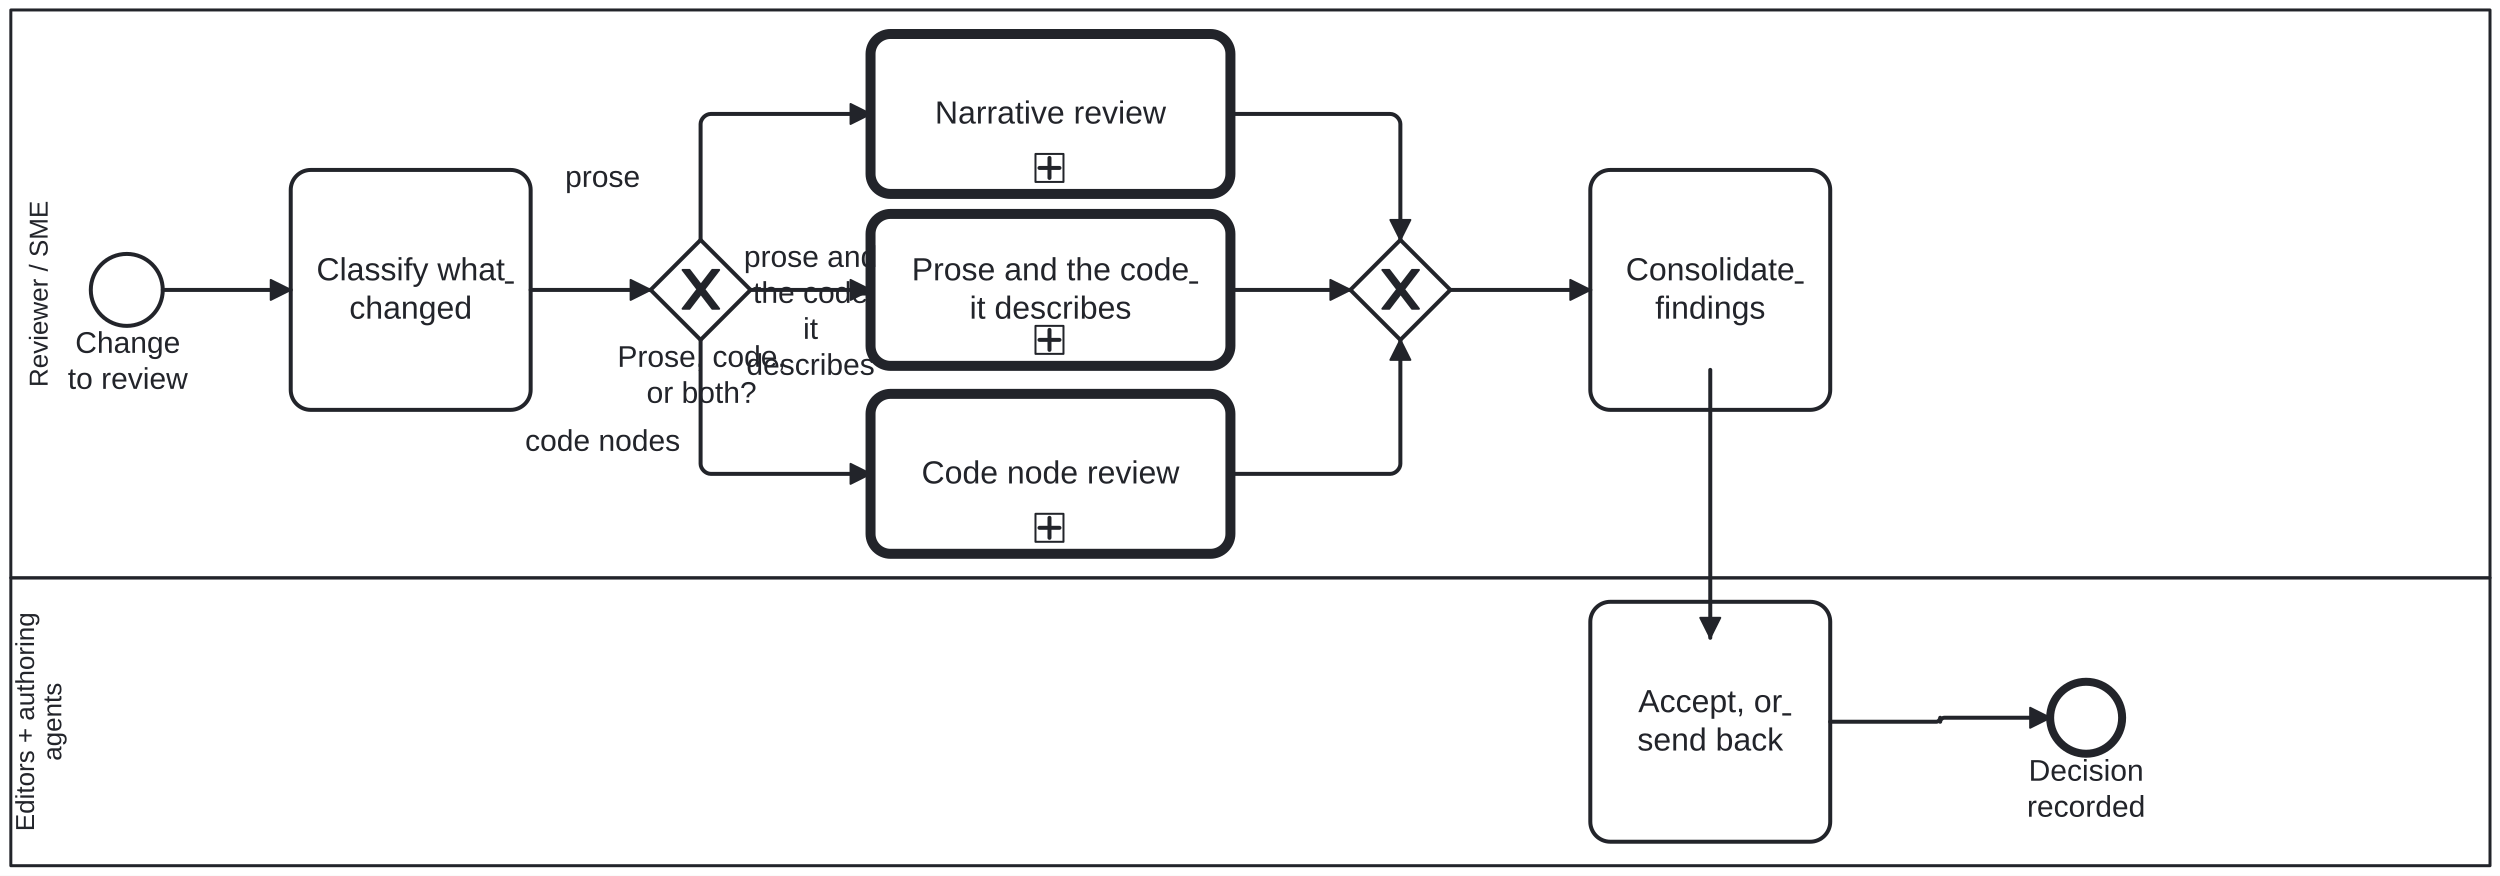
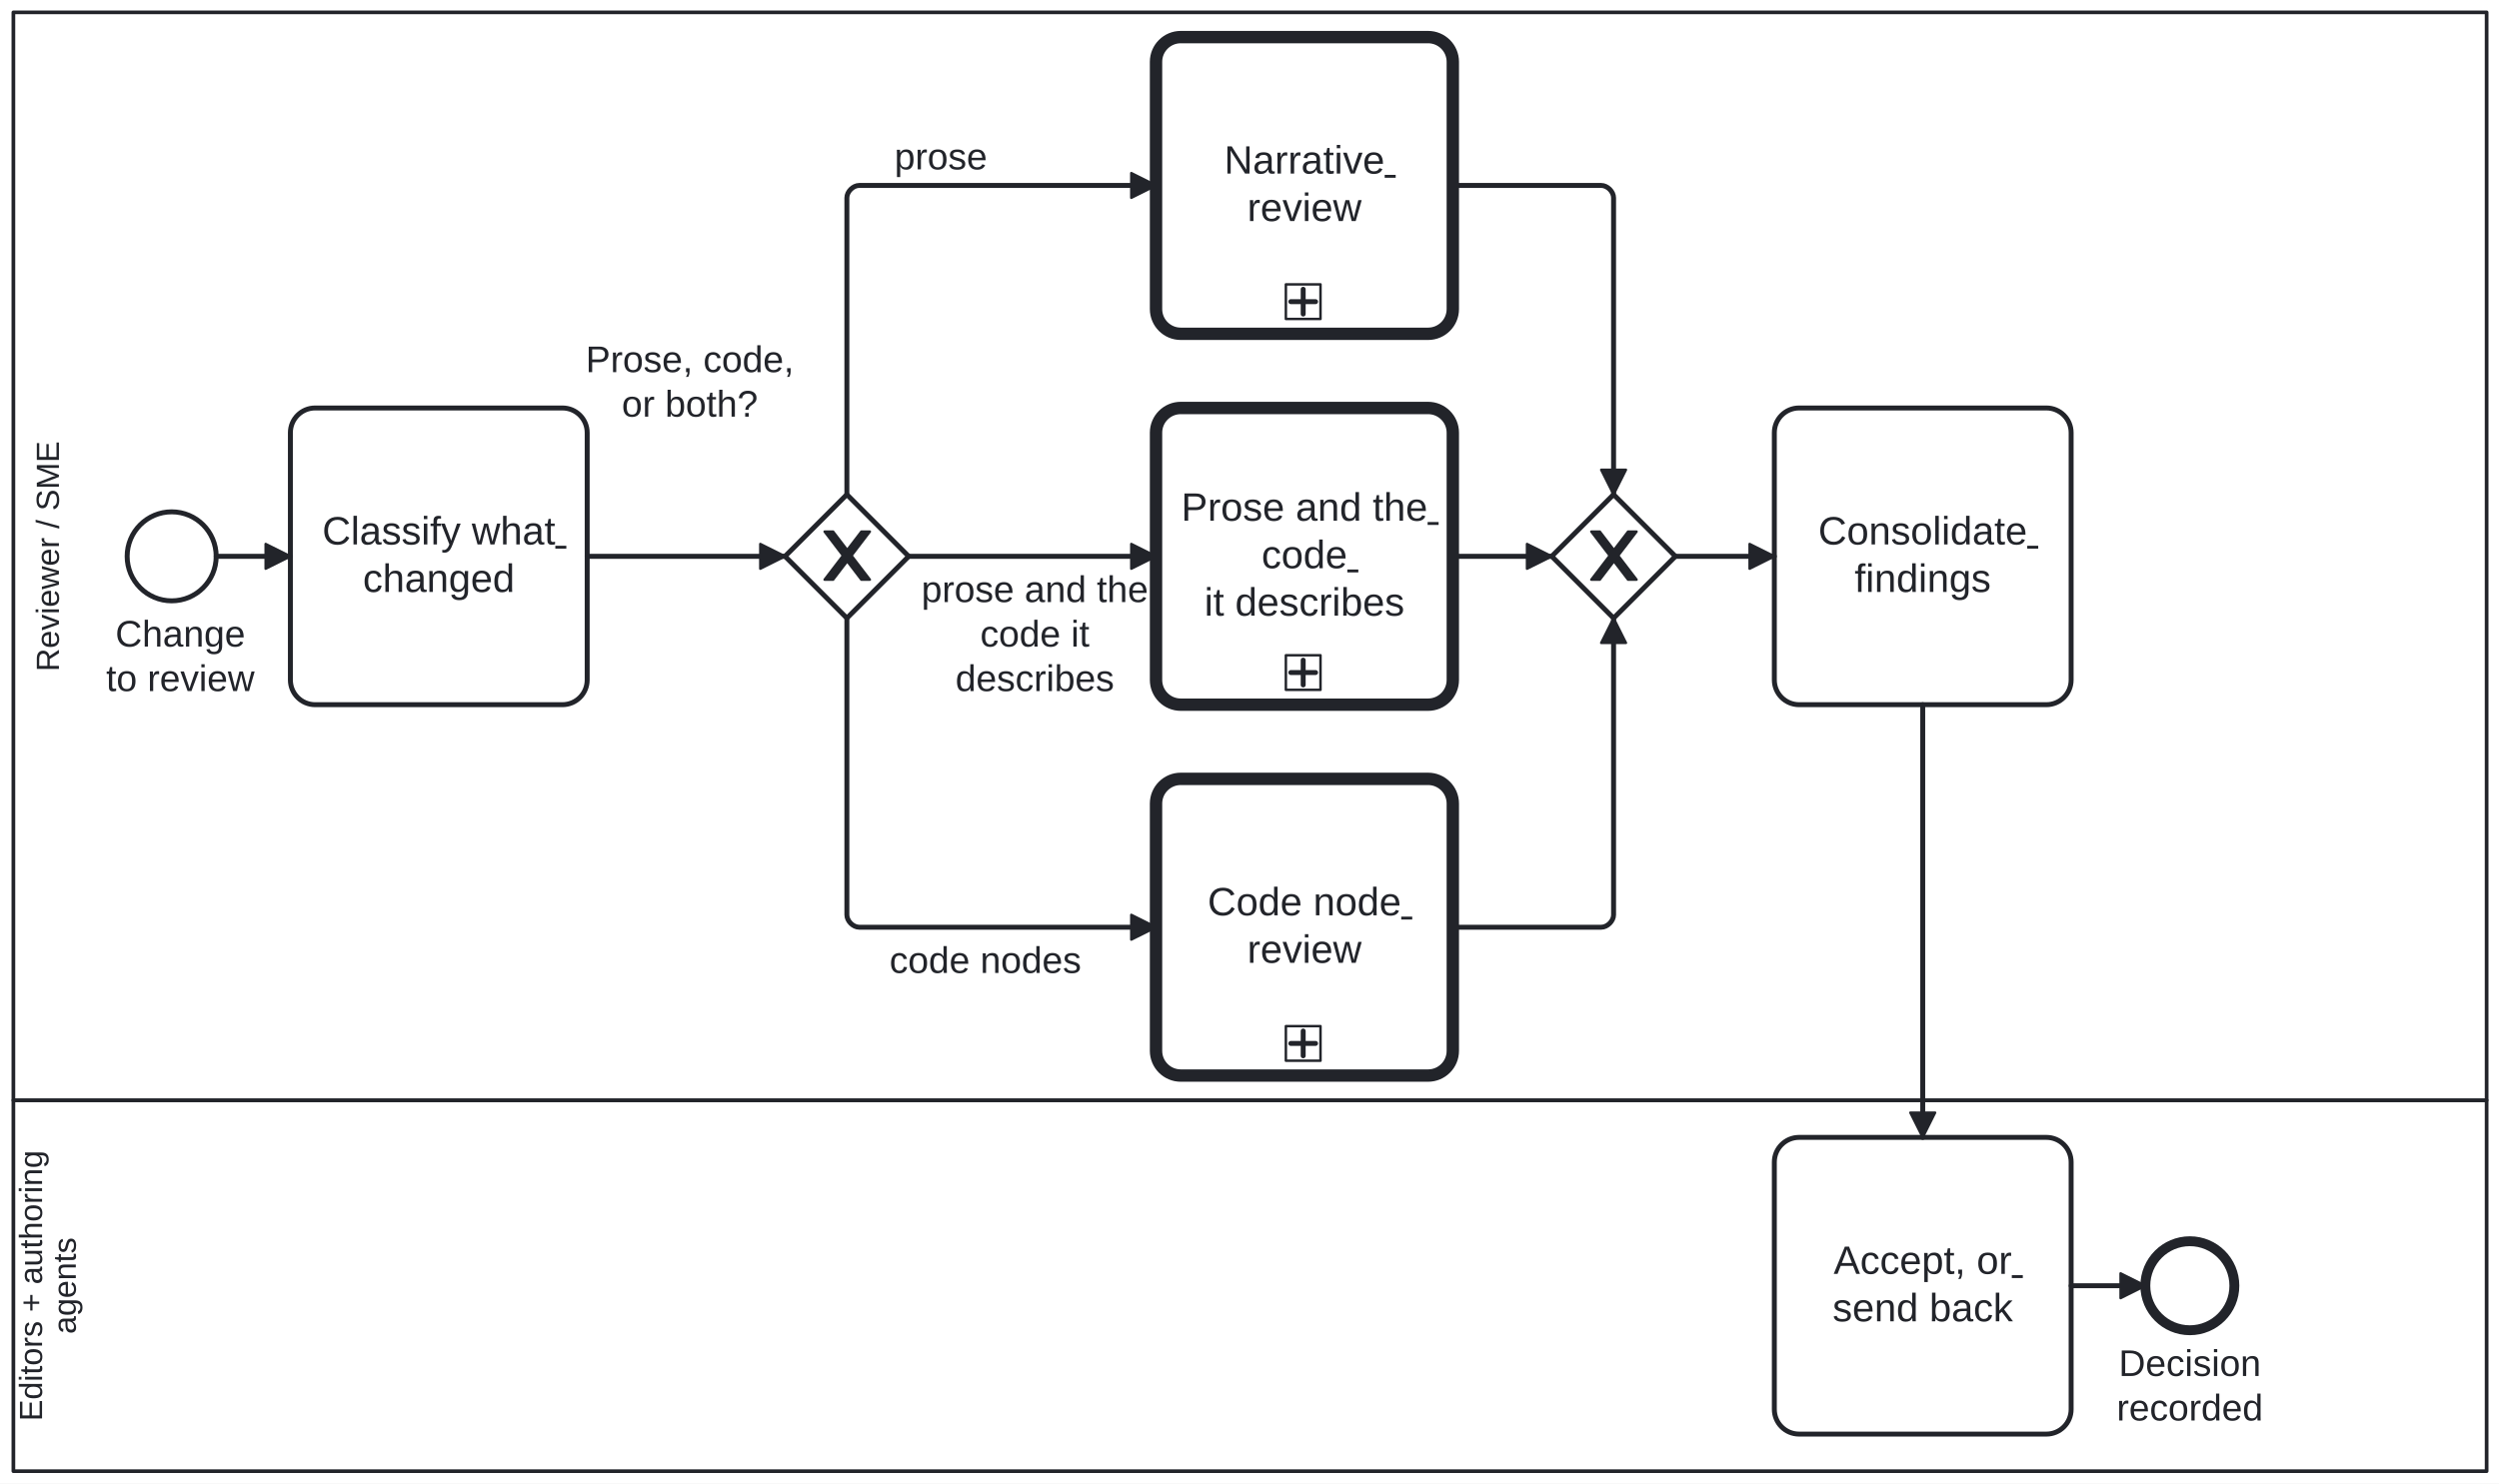
- <svg xmlns="http://www.w3.org/2000/svg" width="100%" style="max-width:100%;height:auto" viewBox="154.587 75 1250.412 438" version="1.1">
+ <svg xmlns="http://www.w3.org/2000/svg" width="100%" style="max-width:100%;height:auto" viewBox="154.587 75 1010.412 600" version="1.1">
  <style>.fa-task-link,.fa-subprocess-link{cursor:pointer}.fa-task-link text{text-decoration:underline}.fa-task-link:focus-visible,.fa-subprocess-link:focus-visible{outline:2px solid #2563eb;outline-offset:2px}.fa-subprocess-link:hover rect:not(.fa-link-hit),.fa-subprocess-link:focus-visible rect:not(.fa-link-hit){stroke-width:2.5px}</style>
-   <rect x="154.587" y="75" width="1250.412" height="438" fill="#ffffff" />
-   <g class="djs-group">
-     <g class="djs-element djs-shape" data-element-id="Lane_EditorDecides" style="display: block;" transform="matrix(1 0 0 1 160 364)">
-       <g class="djs-visual">
-         <rect x="0" y="0" width="1240" height="144" rx="0" ry="0" style="stroke-linecap: round; stroke-linejoin: round; stroke: rgb(34, 36, 42); stroke-width: 1.5px; fill: white; fill-opacity: 0.25;" />
-         <text lineHeight="1.05" class="djs-label" transform="matrix(-1.83697e-16 -1 1 -1.83697e-16 0 144)" style="font-family: Arial, sans-serif; font-size: 13px; font-weight: normal; fill: rgb(34, 36, 42);">
-           <tspan x="17.258" y="11.588">Editors + authoring </tspan>
-           <tspan x="52.484" y="25.238">agents</tspan>
-         </text>
-       </g>
-       <rect class="djs-hit djs-hit-all" x="0" y="0" width="1240" height="144" style="fill: none; stroke-opacity: 0; stroke: white; stroke-width: 15px;" />
+   <rect x="154.587" y="75" width="1010.412" height="600" fill="#ffffff" />
+   <g class="djs-group">
+     <g class="djs-element djs-shape" data-element-id="Lane_EditorDecides" style="display: block;" transform="matrix(1 0 0 1 160 520)">
+       <g class="djs-visual">
+         <rect x="0" y="0" width="1000" height="150" rx="0" ry="0" style="stroke-linecap: round; stroke-linejoin: round; stroke: rgb(34, 36, 42); stroke-width: 1.5px; fill: white; fill-opacity: 0.25;" />
+         <text lineHeight="1.05" class="djs-label" transform="matrix(-1.83697e-16 -1 1 -1.83697e-16 0 150)" style="font-family: Arial, sans-serif; font-size: 13px; font-weight: normal; fill: rgb(34, 36, 42);">
+           <tspan x="20.258" y="11.588">Editors + authoring </tspan>
+           <tspan x="55.484" y="25.238">agents</tspan>
+         </text>
+       </g>
+       <rect class="djs-hit djs-hit-all" x="0" y="0" width="1000" height="150" style="fill: none; stroke-opacity: 0; stroke: white; stroke-width: 15px;" />
    </g>
  </g>
  <g class="djs-group">
    <g class="djs-element djs-shape" data-element-id="Lane_Reviewer" style="display: block;" transform="matrix(1 0 0 1 160 80)">
      <g class="djs-visual">
-         <rect x="0" y="0" width="1240" height="284" rx="0" ry="0" style="stroke-linecap: round; stroke-linejoin: round; stroke: rgb(34, 36, 42); stroke-width: 1.5px; fill: white; fill-opacity: 0.25;" />
-         <text lineHeight="1.05" class="djs-label" transform="matrix(-1.83697e-16 -1 1 -1.83697e-16 0 284)" style="font-family: Arial, sans-serif; font-size: 13px; font-weight: normal; fill: rgb(34, 36, 42);">
-           <tspan x="95.405" y="18.413">Reviewer / SME</tspan>
-         </text>
-       </g>
-       <rect class="djs-hit djs-hit-all" x="0" y="0" width="1240" height="284" style="fill: none; stroke-opacity: 0; stroke: white; stroke-width: 15px;" />
-     </g>
-   </g>
-   <g class="djs-group">
-     <g class="djs-element djs-shape" data-element-id="Start_ChangeToReview" style="display: block;" transform="matrix(1 0 0 1 200 202)">
+         <rect x="0" y="0" width="1000" height="440" rx="0" ry="0" style="stroke-linecap: round; stroke-linejoin: round; stroke: rgb(34, 36, 42); stroke-width: 1.5px; fill: white; fill-opacity: 0.25;" />
+         <text lineHeight="1.05" class="djs-label" transform="matrix(-1.83697e-16 -1 1 -1.83697e-16 0 440)" style="font-family: Arial, sans-serif; font-size: 13px; font-weight: normal; fill: rgb(34, 36, 42);">
+           <tspan x="173.405" y="18.413">Reviewer / SME</tspan>
+         </text>
+       </g>
+       <rect class="djs-hit djs-hit-all" x="0" y="0" width="1000" height="440" style="fill: none; stroke-opacity: 0; stroke: white; stroke-width: 15px;" />
+     </g>
+   </g>
+   <g class="djs-group">
+     <g class="djs-element djs-shape" data-element-id="Start_ChangeToReview" style="display: block;" transform="matrix(1 0 0 1 206 282)">
      <g class="djs-visual">
        <circle cx="18" cy="18" r="18" style="stroke-linecap: round; stroke-linejoin: round; stroke: rgb(34, 36, 42); stroke-width: 2px; fill: white; fill-opacity: 0.95;" />
      </g>
      <rect class="djs-hit djs-hit-all" x="0" y="0" width="36" height="36" style="fill: none; stroke-opacity: 0; stroke: white; stroke-width: 15px;" />
    </g>
  </g>
  <g class="djs-group">
-     <g class="djs-element djs-shape" data-element-id="Start_ChangeToReview_label" style="display: block;" transform="matrix(1 0 0 1 188 238)">
+     <g class="djs-element djs-shape" data-element-id="Start_ChangeToReview_label" style="display: block;" transform="matrix(1 0 0 1 197 323)">
      <g class="djs-visual">
        <text lineHeight="1.2" class="djs-label" style="font-family: Arial, sans-serif; font-size: 15px; font-weight: normal; fill: rgb(34, 36, 42);">
          <tspan x="4.228" y="13.5">Change</tspan>
          <tspan x="0.489" y="31.5">to review</tspan>
        </text>
      </g>
      <rect class="djs-hit djs-hit-all" x="0" y="0" width="61" height="36" style="fill: none; stroke-opacity: 0; stroke: white; stroke-width: 15px;" />
    </g>
  </g>
  <g class="djs-group">
-     <g class="djs-element djs-shape" data-element-id="Task_ClassifyChange" style="display: block;" transform="matrix(1 0 0 1 300 160)">
+     <g class="djs-element djs-shape" data-element-id="Task_ClassifyChange" style="display: block;" transform="matrix(1 0 0 1 272 240)">
      <g class="djs-visual">
        <rect x="0" y="0" width="120" height="120" rx="10" ry="10" style="stroke-linecap: round; stroke-linejoin: round; stroke: rgb(34, 36, 42); stroke-width: 2px; fill: white; fill-opacity: 0.95;" />
-         <a class="fa-task-link" href="https://litlfred.github.io/folio-assistant/cat-harness/process/Process_Review/node/Task_ClassifyChange" target="_top" aria-label="Open step: Classify what changed">
+         <a class="fa-task-link" href="../../../en/cat-harness/processes/review-task.html" target="_top" aria-label="Open step: Classify what changed">
          <text lineHeight="1.2" class="djs-label" style="font-family: Arial, sans-serif; font-size: 16px; font-weight: normal; fill: rgb(34, 36, 42);">
            <tspan x="12.875" y="55.2">Classify what</tspan>
            <tspan x="29.305" y="74.4">changed</tspan>
          </text>
        </a>
      </g>
      <rect class="djs-hit djs-hit-all" x="0" y="0" width="120" height="120" style="fill: none; stroke-opacity: 0; stroke: white; stroke-width: 15px;" />
    </g>
  </g>
  <g class="djs-group">
-     <g class="djs-element djs-shape" data-element-id="GW_Kind" style="display: block;" transform="matrix(1 0 0 1 480 195)">
+     <g class="djs-element djs-shape" data-element-id="GW_Kind" style="display: block;" transform="matrix(1 0 0 1 472 275)">
      <g class="djs-visual">
        <polygon points="25,0 50,25 25,50 0,25" style="stroke-linecap: round; stroke-linejoin: round; stroke: rgb(34, 36, 42); stroke-width: 2px; fill: white; fill-opacity: 0.95;" />
        <path d="m 16,15 7.429,9.714 -7.429,9.714 3.429,0 5.714,-7.464 5.714,7.464 3.429,0 -7.429,-9.714 7.429,-9.714 -3.429,0 -5.714,7.464 -5.714,-7.464 -3.429,0 z" style="fill: rgb(34, 36, 42); stroke-linecap: round; stroke-linejoin: round; stroke: rgb(34, 36, 42); stroke-width: 1px;" />
      </g>
      <rect class="djs-hit djs-hit-all" x="0" y="0" width="50" height="50" style="fill: none; stroke-opacity: 0; stroke: white; stroke-width: 15px;" />
    </g>
  </g>
  <g class="djs-group">
-     <g class="djs-element djs-shape" data-element-id="GW_Kind_label" style="display: block;" transform="matrix(1 0 0 1 463 245)">
+     <g class="djs-element djs-shape" data-element-id="GW_Kind_label" style="display: block;" transform="matrix(1 0 0 1 391 212)">
      <g class="djs-visual">
        <text lineHeight="1.2" class="djs-label" style="font-family: Arial, sans-serif; font-size: 15px; font-weight: normal; fill: rgb(34, 36, 42);">
          <tspan x="0.393" y="13.5">Prose, code,</tspan>
          <tspan x="14.979" y="31.5">or both?</tspan>
        </text>
      </g>
      <rect class="djs-hit djs-hit-all" x="0" y="0" width="85" height="36" style="fill: none; stroke-opacity: 0; stroke: white; stroke-width: 15px;" />
    </g>
  </g>
  <g class="djs-group">
-     <g class="djs-element djs-shape" data-element-id="Call_NarrativeReview" style="display: block;" transform="matrix(1 0 0 1 590 92)">
-       <g class="djs-visual">
-         <rect x="0" y="0" width="180" height="80" rx="10" ry="10" style="stroke-linecap: round; stroke-linejoin: round; stroke: rgb(34, 36, 42); stroke-width: 5px; fill: white; fill-opacity: 0.95;" />
-         <a class="fa-task-link" href="https://litlfred.github.io/folio-assistant/cat-harness/process/Process_Review/node/Call_NarrativeReview" target="_top" aria-label="Open step: Narrative review">
-           <text lineHeight="1.2" class="djs-label" style="font-family: Arial, sans-serif; font-size: 16px; font-weight: normal; fill: rgb(34, 36, 42);">
-             <tspan x="32.207" y="44.8">Narrative review</tspan>
-           </text>
-         </a>
-         <a class="fa-subprocess-link" href="https://litlfred.github.io/folio-assistant/cat-harness/process/Process_NarrativeReview" target="_top" aria-label="Open subprocess: Narrative review">
-           <rect class="fa-link-hit" x="77.5" y="55" width="24" height="24" fill="transparent" stroke="none" />
-           <rect x="0" y="0" width="14" height="14" rx="0" ry="0" style="stroke-linecap: round; stroke-linejoin: round; stroke: rgb(34, 36, 42); stroke-width: 1px; fill: white;" transform="matrix(1 0 0 1 82.5 60)" />
-           <path data-marker="sub-process" d="m82.5,60 m 7,2 l 0,10 m -5,-5 l 10,0" style="fill: white; stroke-linecap: round; stroke-linejoin: round; stroke: rgb(34, 36, 42); stroke-width: 2px;" />
-         </a>
-       </g>
-       <rect class="djs-hit djs-hit-all" x="0" y="0" width="180" height="80" style="fill: none; stroke-opacity: 0; stroke: white; stroke-width: 15px;" />
-     </g>
-   </g>
-   <g class="djs-group">
-     <g class="djs-element djs-shape" data-element-id="Call_CodeReview" style="display: block;" transform="matrix(1 0 0 1 590 272)">
-       <g class="djs-visual">
-         <rect x="0" y="0" width="180" height="80" rx="10" ry="10" style="stroke-linecap: round; stroke-linejoin: round; stroke: rgb(34, 36, 42); stroke-width: 5px; fill: white; fill-opacity: 0.95;" />
-         <a class="fa-task-link" href="https://litlfred.github.io/folio-assistant/cat-harness/process/Process_Review/node/Call_CodeReview" target="_top" aria-label="Open step: Code node review">
-           <text lineHeight="1.2" class="djs-label" style="font-family: Arial, sans-serif; font-size: 16px; font-weight: normal; fill: rgb(34, 36, 42);">
-             <tspan x="25.516" y="44.8">Code node review</tspan>
-           </text>
-         </a>
-         <a class="fa-subprocess-link" href="https://litlfred.github.io/folio-assistant/cat-harness/process/Process_CodeReview" target="_top" aria-label="Open subprocess: Code node review">
-           <rect class="fa-link-hit" x="77.5" y="55" width="24" height="24" fill="transparent" stroke="none" />
-           <rect x="0" y="0" width="14" height="14" rx="0" ry="0" style="stroke-linecap: round; stroke-linejoin: round; stroke: rgb(34, 36, 42); stroke-width: 1px; fill: white;" transform="matrix(1 0 0 1 82.5 60)" />
-           <path data-marker="sub-process" d="m82.5,60 m 7,2 l 0,10 m -5,-5 l 10,0" style="fill: white; stroke-linecap: round; stroke-linejoin: round; stroke: rgb(34, 36, 42); stroke-width: 2px;" />
-         </a>
-       </g>
-       <rect class="djs-hit djs-hit-all" x="0" y="0" width="180" height="80" style="fill: none; stroke-opacity: 0; stroke: white; stroke-width: 15px;" />
-     </g>
-   </g>
-   <g class="djs-group">
-     <g class="djs-element djs-shape" data-element-id="Call_NarrativeCodeReview" style="display: block;" transform="matrix(1 0 0 1 590 182)">
-       <g class="djs-visual">
-         <rect x="0" y="0" width="180" height="76" rx="10" ry="10" style="stroke-linecap: round; stroke-linejoin: round; stroke: rgb(34, 36, 42); stroke-width: 5px; fill: white; fill-opacity: 0.95;" />
-         <a class="fa-task-link" href="https://litlfred.github.io/folio-assistant/cat-harness/process/Process_Review/node/Call_NarrativeCodeReview" target="_top" aria-label="Open step: Prose and the code it describes">
-           <text lineHeight="1.2" class="djs-label" style="font-family: Arial, sans-serif; font-size: 16px; font-weight: normal; fill: rgb(34, 36, 42);">
-             <tspan x="20.617" y="33.2">Prose and the code</tspan>
-             <tspan x="49.539" y="52.4">it describes</tspan>
-           </text>
-         </a>
-         <a class="fa-subprocess-link" href="https://litlfred.github.io/folio-assistant/cat-harness/process/Process_NarrativeCodeReview" target="_top" aria-label="Open subprocess: Prose and the code it describes">
-           <rect class="fa-link-hit" x="77.5" y="51" width="24" height="24" fill="transparent" stroke="none" />
-           <rect x="0" y="0" width="14" height="14" rx="0" ry="0" style="stroke-linecap: round; stroke-linejoin: round; stroke: rgb(34, 36, 42); stroke-width: 1px; fill: white;" transform="matrix(1 0 0 1 82.5 56)" />
-           <path data-marker="sub-process" d="m82.5,56 m 7,2 l 0,10 m -5,-5 l 10,0" style="fill: white; stroke-linecap: round; stroke-linejoin: round; stroke: rgb(34, 36, 42); stroke-width: 2px;" />
-         </a>
-       </g>
-       <rect class="djs-hit djs-hit-all" x="0" y="0" width="180" height="76" style="fill: none; stroke-opacity: 0; stroke: white; stroke-width: 15px;" />
-     </g>
-   </g>
-   <g class="djs-group">
-     <g class="djs-element djs-shape" data-element-id="GW_Join" style="display: block;" transform="matrix(1 0 0 1 830 195)">
+     <g class="djs-element djs-shape" data-element-id="Call_NarrativeReview" style="display: block;" transform="matrix(1 0 0 1 622 90)">
+       <g class="djs-visual">
+         <rect x="0" y="0" width="120" height="120" rx="10" ry="10" style="stroke-linecap: round; stroke-linejoin: round; stroke: rgb(34, 36, 42); stroke-width: 5px; fill: white; fill-opacity: 0.95;" />
+         <a class="fa-task-link" href="../../../en/cat-harness/processes/review-task.html" target="_top" aria-label="Open step: Narrative review">
+           <text lineHeight="1.2" class="djs-label" style="font-family: Arial, sans-serif; font-size: 16px; font-weight: normal; fill: rgb(34, 36, 42);">
+             <tspan x="27.547" y="55.2">Narrative </tspan>
+             <tspan x="36.883" y="74.4">review</tspan>
+           </text>
+         </a>
+         <a class="fa-subprocess-link" href="../../../en/cat-harness/processes/review-narrative.html" target="_top" aria-label="Open subprocess: Narrative review">
+           <rect class="fa-link-hit" x="47.5" y="95" width="24" height="24" fill="transparent" stroke="none" />
+           <rect x="0" y="0" width="14" height="14" rx="0" ry="0" style="stroke-linecap: round; stroke-linejoin: round; stroke: rgb(34, 36, 42); stroke-width: 1px; fill: white;" transform="matrix(1 0 0 1 52.5 100)" />
+           <path data-marker="sub-process" d="m52.5,100 m 7,2 l 0,10 m -5,-5 l 10,0" style="fill: white; stroke-linecap: round; stroke-linejoin: round; stroke: rgb(34, 36, 42); stroke-width: 2px;" />
+         </a>
+       </g>
+       <rect class="djs-hit djs-hit-all" x="0" y="0" width="120" height="120" style="fill: none; stroke-opacity: 0; stroke: white; stroke-width: 15px;" />
+     </g>
+   </g>
+   <g class="djs-group">
+     <g class="djs-element djs-shape" data-element-id="Call_CodeReview" style="display: block;" transform="matrix(1 0 0 1 622 390)">
+       <g class="djs-visual">
+         <rect x="0" y="0" width="120" height="120" rx="10" ry="10" style="stroke-linecap: round; stroke-linejoin: round; stroke: rgb(34, 36, 42); stroke-width: 5px; fill: white; fill-opacity: 0.95;" />
+         <a class="fa-task-link" href="../../../en/cat-harness/processes/review-task.html" target="_top" aria-label="Open step: Code node review">
+           <text lineHeight="1.2" class="djs-label" style="font-family: Arial, sans-serif; font-size: 16px; font-weight: normal; fill: rgb(34, 36, 42);">
+             <tspan x="20.855" y="55.2">Code node </tspan>
+             <tspan x="36.883" y="74.4">review</tspan>
+           </text>
+         </a>
+         <a class="fa-subprocess-link" href="../../../en/cat-harness/processes/review-code.html" target="_top" aria-label="Open subprocess: Code node review">
+           <rect class="fa-link-hit" x="47.5" y="95" width="24" height="24" fill="transparent" stroke="none" />
+           <rect x="0" y="0" width="14" height="14" rx="0" ry="0" style="stroke-linecap: round; stroke-linejoin: round; stroke: rgb(34, 36, 42); stroke-width: 1px; fill: white;" transform="matrix(1 0 0 1 52.5 100)" />
+           <path data-marker="sub-process" d="m52.5,100 m 7,2 l 0,10 m -5,-5 l 10,0" style="fill: white; stroke-linecap: round; stroke-linejoin: round; stroke: rgb(34, 36, 42); stroke-width: 2px;" />
+         </a>
+       </g>
+       <rect class="djs-hit djs-hit-all" x="0" y="0" width="120" height="120" style="fill: none; stroke-opacity: 0; stroke: white; stroke-width: 15px;" />
+     </g>
+   </g>
+   <g class="djs-group">
+     <g class="djs-element djs-shape" data-element-id="Call_NarrativeCodeReview" style="display: block;" transform="matrix(1 0 0 1 622 240)">
+       <g class="djs-visual">
+         <rect x="0" y="0" width="120" height="120" rx="10" ry="10" style="stroke-linecap: round; stroke-linejoin: round; stroke: rgb(34, 36, 42); stroke-width: 5px; fill: white; fill-opacity: 0.95;" />
+         <a class="fa-task-link" href="../../../en/cat-harness/processes/review-task.html" target="_top" aria-label="Open step: Prose and the code it describes">
+           <text lineHeight="1.2" class="djs-label" style="font-family: Arial, sans-serif; font-size: 16px; font-weight: normal; fill: rgb(34, 36, 42);">
+             <tspan x="10.188" y="45.6">Prose and the</tspan>
+             <tspan x="42.652" y="64.8">code</tspan>
+             <tspan x="19.539" y="84">it describes</tspan>
+           </text>
+         </a>
+         <a class="fa-subprocess-link" href="../../../en/cat-harness/processes/narrative-code-review.html" target="_top" aria-label="Open subprocess: Prose and the code it describes">
+           <rect class="fa-link-hit" x="47.5" y="95" width="24" height="24" fill="transparent" stroke="none" />
+           <rect x="0" y="0" width="14" height="14" rx="0" ry="0" style="stroke-linecap: round; stroke-linejoin: round; stroke: rgb(34, 36, 42); stroke-width: 1px; fill: white;" transform="matrix(1 0 0 1 52.5 100)" />
+           <path data-marker="sub-process" d="m52.5,100 m 7,2 l 0,10 m -5,-5 l 10,0" style="fill: white; stroke-linecap: round; stroke-linejoin: round; stroke: rgb(34, 36, 42); stroke-width: 2px;" />
+         </a>
+       </g>
+       <rect class="djs-hit djs-hit-all" x="0" y="0" width="120" height="120" style="fill: none; stroke-opacity: 0; stroke: white; stroke-width: 15px;" />
+     </g>
+   </g>
+   <g class="djs-group">
+     <g class="djs-element djs-shape" data-element-id="GW_Join" style="display: block;" transform="matrix(1 0 0 1 782 275)">
      <g class="djs-visual">
        <polygon points="25,0 50,25 25,50 0,25" style="stroke-linecap: round; stroke-linejoin: round; stroke: rgb(34, 36, 42); stroke-width: 2px; fill: white; fill-opacity: 0.95;" />
        <path d="m 16,15 7.429,9.714 -7.429,9.714 3.429,0 5.714,-7.464 5.714,7.464 3.429,0 -7.429,-9.714 7.429,-9.714 -3.429,0 -5.714,7.464 -5.714,-7.464 -3.429,0 z" style="fill: rgb(34, 36, 42); stroke-linecap: round; stroke-linejoin: round; stroke: rgb(34, 36, 42); stroke-width: 1px;" />
      </g>
      <rect class="djs-hit djs-hit-all" x="0" y="0" width="50" height="50" style="fill: none; stroke-opacity: 0; stroke: white; stroke-width: 15px;" />
    </g>
  </g>
  <g class="djs-group">
-     <g class="djs-element djs-shape" data-element-id="Task_Consolidate" style="display: block;" transform="matrix(1 0 0 1 950 160)">
+     <g class="djs-element djs-shape" data-element-id="Task_Consolidate" style="display: block;" transform="matrix(1 0 0 1 872 240)">
      <g class="djs-visual">
        <rect x="0" y="0" width="120" height="120" rx="10" ry="10" style="stroke-linecap: round; stroke-linejoin: round; stroke: rgb(34, 36, 42); stroke-width: 2px; fill: white; fill-opacity: 0.95;" />
-         <a class="fa-task-link" href="https://litlfred.github.io/folio-assistant/cat-harness/process/Process_Review/node/Task_Consolidate" target="_top" aria-label="Open step: Consolidate findings">
+         <a class="fa-task-link" href="../../../en/cat-harness/processes/review-task.html" target="_top" aria-label="Open step: Consolidate findings">
          <text lineHeight="1.2" class="djs-label" style="font-family: Arial, sans-serif; font-size: 16px; font-weight: normal; fill: rgb(34, 36, 42);">
            <tspan x="17.75" y="55.2">Consolidate </tspan>
            <tspan x="32.426" y="74.4">findings</tspan>
          </text>
        </a>
      </g>
      <rect class="djs-hit djs-hit-all" x="0" y="0" width="120" height="120" style="fill: none; stroke-opacity: 0; stroke: white; stroke-width: 15px;" />
    </g>
  </g>
  <g class="djs-group">
-     <g class="djs-element djs-shape" data-element-id="Task_EditorDecides" style="display: block;" transform="matrix(1 0 0 1 950 376)">
+     <g class="djs-element djs-shape" data-element-id="Task_EditorDecides" style="display: block;" transform="matrix(1 0 0 1 872 535)">
      <g class="djs-visual">
        <rect x="0" y="0" width="120" height="120" rx="10" ry="10" style="stroke-linecap: round; stroke-linejoin: round; stroke: rgb(34, 36, 42); stroke-width: 2px; fill: white; fill-opacity: 0.95;" />
-         <a class="fa-task-link" href="https://litlfred.github.io/folio-assistant/cat-harness/process/Process_Review/node/Task_EditorDecides" target="_top" aria-label="Open step: Accept, or send back">
+         <a class="fa-task-link" href="../../../en/cat-harness/processes/review-task.html" target="_top" aria-label="Open step: Accept, or send back">
          <text lineHeight="1.2" class="djs-label" style="font-family: Arial, sans-serif; font-size: 16px; font-weight: normal; fill: rgb(34, 36, 42);">
            <tspan x="23.984" y="55.2">Accept, or </tspan>
            <tspan x="23.531" y="74.4">send back</tspan>
          </text>
        </a>
      </g>
      <rect class="djs-hit djs-hit-all" x="0" y="0" width="120" height="120" style="fill: none; stroke-opacity: 0; stroke: white; stroke-width: 15px;" />
    </g>
  </g>
  <g class="djs-group">
-     <g class="djs-element djs-shape" data-element-id="End_Reviewed" style="display: block;" transform="matrix(1 0 0 1 1180 416)">
+     <g class="djs-element djs-shape" data-element-id="End_Reviewed" style="display: block;" transform="matrix(1 0 0 1 1022 577)">
      <g class="djs-visual">
        <circle cx="18" cy="18" r="18" style="stroke-linecap: round; stroke-linejoin: round; stroke: rgb(34, 36, 42); stroke-width: 4px; fill: white; fill-opacity: 0.95;" />
      </g>
      <rect class="djs-hit djs-hit-all" x="0" y="0" width="36" height="36" style="fill: none; stroke-opacity: 0; stroke: white; stroke-width: 15px;" />
    </g>
  </g>
  <g class="djs-group">
-     <g class="djs-element djs-shape" data-element-id="End_Reviewed_label" style="display: block;" transform="matrix(1 0 0 1 1168 452)">
+     <g class="djs-element djs-shape" data-element-id="End_Reviewed_label" style="display: block;" transform="matrix(1 0 0 1 1010 618)">
      <g class="djs-visual">
        <text lineHeight="1.2" class="djs-label" style="font-family: Arial, sans-serif; font-size: 15px; font-weight: normal; fill: rgb(34, 36, 42);">
          <tspan x="1.238" y="13.5">Decision</tspan>
          <tspan x="0.399" y="31.5">recorded</tspan>
        </text>
      </g>
      <rect class="djs-hit djs-hit-all" x="0" y="0" width="60" height="36" style="fill: none; stroke-opacity: 0; stroke: white; stroke-width: 15px;" />
    </g>
  </g>
  <g class="djs-group">
    <g class="djs-element djs-connection" data-element-id="F_R1" style="display: block;">
      <g class="djs-visual">
        <defs>
          <marker id="folio-marker-1" viewBox="0 0 20 20" refX="11" refY="10" markerWidth="10" markerHeight="10" orient="auto">
            <path d="M 1 5 L 11 10 L 1 15 Z" style="stroke-linecap: round; stroke-linejoin: round; stroke: rgb(34, 36, 42); stroke-width: 1px; fill: rgb(34, 36, 42);" />
          </marker>
        </defs>
-         <path data-corner-radius="5" style="fill: none; stroke-linecap: round; stroke-linejoin: round; stroke: rgb(34, 36, 42); stroke-width: 2px; marker-end: url('#folio-marker-1');" d="M236,220L300,220" />
-       </g>
-       <path d="M236,220L300,220" class="djs-hit djs-hit-stroke" style="fill: none; stroke-opacity: 0; stroke: white; stroke-width: 15px;" />
+         <path data-corner-radius="5" style="fill: none; stroke-linecap: round; stroke-linejoin: round; stroke: rgb(34, 36, 42); stroke-width: 2px; marker-end: url('#folio-marker-1');" d="M242,300L272,300" />
+       </g>
+       <path d="M242,300L272,300" class="djs-hit djs-hit-stroke" style="fill: none; stroke-opacity: 0; stroke: white; stroke-width: 15px;" />
    </g>
  </g>
  <g class="djs-group">
    <g class="djs-element djs-connection" data-element-id="F_R2" style="display: block;">
      <g class="djs-visual">
        <defs>
          <marker id="folio-marker-2" viewBox="0 0 20 20" refX="11" refY="10" markerWidth="10" markerHeight="10" orient="auto">
            <path d="M 1 5 L 11 10 L 1 15 Z" style="stroke-linecap: round; stroke-linejoin: round; stroke: rgb(34, 36, 42); stroke-width: 1px; fill: rgb(34, 36, 42);" />
          </marker>
        </defs>
-         <path data-corner-radius="5" style="fill: none; stroke-linecap: round; stroke-linejoin: round; stroke: rgb(34, 36, 42); stroke-width: 2px; marker-end: url('#folio-marker-2');" d="M420,220L480,220" />
-       </g>
-       <path d="M420,220L480,220" class="djs-hit djs-hit-stroke" style="fill: none; stroke-opacity: 0; stroke: white; stroke-width: 15px;" />
+         <path data-corner-radius="5" style="fill: none; stroke-linecap: round; stroke-linejoin: round; stroke: rgb(34, 36, 42); stroke-width: 2px; marker-end: url('#folio-marker-2');" d="M392,300L472,300" />
+       </g>
+       <path d="M392,300L472,300" class="djs-hit djs-hit-stroke" style="fill: none; stroke-opacity: 0; stroke: white; stroke-width: 15px;" />
    </g>
  </g>
  <g class="djs-group">
    <g class="djs-element djs-connection" data-element-id="F_R3" style="display: block;">
      <g class="djs-visual">
        <defs>
          <marker id="folio-marker-3" viewBox="0 0 20 20" refX="11" refY="10" markerWidth="10" markerHeight="10" orient="auto">
            <path d="M 1 5 L 11 10 L 1 15 Z" style="stroke-linecap: round; stroke-linejoin: round; stroke: rgb(34, 36, 42); stroke-width: 1px; fill: rgb(34, 36, 42);" />
          </marker>
        </defs>
-         <path data-corner-radius="5" style="fill: none; stroke-linecap: round; stroke-linejoin: round; stroke: rgb(34, 36, 42); stroke-width: 2px; marker-end: url('#folio-marker-3');" d="M505,195L505,137C505,134.5,507.5,132,510,132L590,132" />
-       </g>
-       <path d="M505,195L505,132L590,132" class="djs-hit djs-hit-stroke" style="fill: none; stroke-opacity: 0; stroke: white; stroke-width: 15px;" />
-     </g>
-   </g>
-   <g class="djs-group">
-     <g class="djs-element djs-shape" data-element-id="F_R3_label" style="display: block;" transform="matrix(1 0 0 1 437 155)">
+         <path data-corner-radius="5" style="fill: none; stroke-linecap: round; stroke-linejoin: round; stroke: rgb(34, 36, 42); stroke-width: 2px; marker-end: url('#folio-marker-3');" d="M497,275L497,155C497,152.5,499.5,150,502,150L622,150" />
+       </g>
+       <path d="M497,275L497,150L622,150" class="djs-hit djs-hit-stroke" style="fill: none; stroke-opacity: 0; stroke: white; stroke-width: 15px;" />
+     </g>
+   </g>
+   <g class="djs-group">
+     <g class="djs-element djs-shape" data-element-id="F_R3_label" style="display: block;" transform="matrix(1 0 0 1 516 130)">
      <g class="djs-visual">
        <text lineHeight="1.2" class="djs-label" style="font-family: Arial, sans-serif; font-size: 15px; font-weight: normal; fill: rgb(34, 36, 42);">
          <tspan x="0.239" y="13.5">prose</tspan>
        </text>
      </g>
      <rect class="djs-hit djs-hit-all" x="0" y="0" width="38" height="18" style="fill: none; stroke-opacity: 0; stroke: white; stroke-width: 15px;" />
    </g>
  </g>
  <g class="djs-group">
    <g class="djs-element djs-connection" data-element-id="F_R4" style="display: block;">
      <g class="djs-visual">
        <defs>
          <marker id="folio-marker-4" viewBox="0 0 20 20" refX="11" refY="10" markerWidth="10" markerHeight="10" orient="auto">
            <path d="M 1 5 L 11 10 L 1 15 Z" style="stroke-linecap: round; stroke-linejoin: round; stroke: rgb(34, 36, 42); stroke-width: 1px; fill: rgb(34, 36, 42);" />
          </marker>
        </defs>
-         <path data-corner-radius="5" style="fill: none; stroke-linecap: round; stroke-linejoin: round; stroke: rgb(34, 36, 42); stroke-width: 2px; marker-end: url('#folio-marker-4');" d="M505,245L505,307C505,309.5,507.5,312,510,312L590,312" />
-       </g>
-       <path d="M505,245L505,312L590,312" class="djs-hit djs-hit-stroke" style="fill: none; stroke-opacity: 0; stroke: white; stroke-width: 15px;" />
-     </g>
-   </g>
-   <g class="djs-group">
-     <g class="djs-element djs-shape" data-element-id="F_R4_label" style="display: block;" transform="matrix(1 0 0 1 417 287)">
+         <path data-corner-radius="5" style="fill: none; stroke-linecap: round; stroke-linejoin: round; stroke: rgb(34, 36, 42); stroke-width: 2px; marker-end: url('#folio-marker-4');" d="M497,325L497,445C497,447.5,499.5,450,502,450L622,450" />
+       </g>
+       <path d="M497,325L497,450L622,450" class="djs-hit djs-hit-stroke" style="fill: none; stroke-opacity: 0; stroke: white; stroke-width: 15px;" />
+     </g>
+   </g>
+   <g class="djs-group">
+     <g class="djs-element djs-shape" data-element-id="F_R4_label" style="display: block;" transform="matrix(1 0 0 1 514 455)">
      <g class="djs-visual">
        <text lineHeight="1.2" class="djs-label" style="font-family: Arial, sans-serif; font-size: 15px; font-weight: normal; fill: rgb(34, 36, 42);">
          <tspan x="0.218" y="13.5">code nodes</tspan>
        </text>
      </g>
      <rect class="djs-hit djs-hit-all" x="0" y="0" width="78" height="18" style="fill: none; stroke-opacity: 0; stroke: white; stroke-width: 15px;" />
    </g>
  </g>
  <g class="djs-group">
    <g class="djs-element djs-connection" data-element-id="F_R10" style="display: block;">
      <g class="djs-visual">
        <defs>
          <marker id="folio-marker-5" viewBox="0 0 20 20" refX="11" refY="10" markerWidth="10" markerHeight="10" orient="auto">
            <path d="M 1 5 L 11 10 L 1 15 Z" style="stroke-linecap: round; stroke-linejoin: round; stroke: rgb(34, 36, 42); stroke-width: 1px; fill: rgb(34, 36, 42);" />
          </marker>
        </defs>
-         <path data-corner-radius="5" style="fill: none; stroke-linecap: round; stroke-linejoin: round; stroke: rgb(34, 36, 42); stroke-width: 2px; marker-end: url('#folio-marker-5');" d="M530,220L590,220" />
-       </g>
-       <path d="M530,220L590,220" class="djs-hit djs-hit-stroke" style="fill: none; stroke-opacity: 0; stroke: white; stroke-width: 15px;" />
-     </g>
-   </g>
-   <g class="djs-group">
-     <g class="djs-element djs-shape" data-element-id="F_R10_label" style="display: block;" transform="matrix(1 0 0 1 525 195)">
-       <g class="djs-visual">
-         <text lineHeight="1.2" class="djs-label" style="font-family: Arial, sans-serif; font-size: 15px; font-weight: normal; fill: rgb(34, 36, 42);">
-           <tspan x="1.642" y="13.5">prose and </tspan>
-           <tspan x="6.227" y="31.5">the code </tspan>
-           <tspan x="31.25" y="49.5">it </tspan>
-           <tspan x="2.902" y="67.5">describes</tspan>
-         </text>
-       </g>
-       <rect class="djs-hit djs-hit-all" x="0" y="0" width="70" height="54" style="fill: none; stroke-opacity: 0; stroke: white; stroke-width: 15px;" />
+         <path data-corner-radius="5" style="fill: none; stroke-linecap: round; stroke-linejoin: round; stroke: rgb(34, 36, 42); stroke-width: 2px; marker-end: url('#folio-marker-5');" d="M522,300L622,300" />
+       </g>
+       <path d="M522,300L622,300" class="djs-hit djs-hit-stroke" style="fill: none; stroke-opacity: 0; stroke: white; stroke-width: 15px;" />
+     </g>
+   </g>
+   <g class="djs-group">
+     <g class="djs-element djs-shape" data-element-id="F_R10_label" style="display: block;" transform="matrix(1 0 0 1 527 305)">
+       <g class="djs-visual">
+         <text lineHeight="1.2" class="djs-label" style="font-family: Arial, sans-serif; font-size: 15px; font-weight: normal; fill: rgb(34, 36, 42);">
+           <tspan x="0.132" y="13.5">prose and the</tspan>
+           <tspan x="23.903" y="31.5">code it </tspan>
+           <tspan x="13.902" y="49.5">describes</tspan>
+         </text>
+       </g>
+       <rect class="djs-hit djs-hit-all" x="0" y="0" width="92" height="54" style="fill: none; stroke-opacity: 0; stroke: white; stroke-width: 15px;" />
    </g>
  </g>
  <g class="djs-group">
    <g class="djs-element djs-connection" data-element-id="F_R5" style="display: block;">
      <g class="djs-visual">
        <defs>
          <marker id="folio-marker-6" viewBox="0 0 20 20" refX="11" refY="10" markerWidth="10" markerHeight="10" orient="auto">
            <path d="M 1 5 L 11 10 L 1 15 Z" style="stroke-linecap: round; stroke-linejoin: round; stroke: rgb(34, 36, 42); stroke-width: 1px; fill: rgb(34, 36, 42);" />
          </marker>
        </defs>
-         <path data-corner-radius="5" style="fill: none; stroke-linecap: round; stroke-linejoin: round; stroke: rgb(34, 36, 42); stroke-width: 2px; marker-end: url('#folio-marker-6');" d="M770,132L850,132C852.5,132,855,134.5,855,137L855,195" />
-       </g>
-       <path d="M770,132L855,132L855,195" class="djs-hit djs-hit-stroke" style="fill: none; stroke-opacity: 0; stroke: white; stroke-width: 15px;" />
+         <path data-corner-radius="5" style="fill: none; stroke-linecap: round; stroke-linejoin: round; stroke: rgb(34, 36, 42); stroke-width: 2px; marker-end: url('#folio-marker-6');" d="M742,150L802,150C804.5,150,807,152.5,807,155L807,275" />
+       </g>
+       <path d="M742,150L807,150L807,275" class="djs-hit djs-hit-stroke" style="fill: none; stroke-opacity: 0; stroke: white; stroke-width: 15px;" />
    </g>
  </g>
  <g class="djs-group">
    <g class="djs-element djs-connection" data-element-id="F_R11" style="display: block;">
      <g class="djs-visual">
        <defs>
          <marker id="folio-marker-7" viewBox="0 0 20 20" refX="11" refY="10" markerWidth="10" markerHeight="10" orient="auto">
            <path d="M 1 5 L 11 10 L 1 15 Z" style="stroke-linecap: round; stroke-linejoin: round; stroke: rgb(34, 36, 42); stroke-width: 1px; fill: rgb(34, 36, 42);" />
          </marker>
        </defs>
-         <path data-corner-radius="5" style="fill: none; stroke-linecap: round; stroke-linejoin: round; stroke: rgb(34, 36, 42); stroke-width: 2px; marker-end: url('#folio-marker-7');" d="M770,220L830,220" />
-       </g>
-       <path d="M770,220L830,220" class="djs-hit djs-hit-stroke" style="fill: none; stroke-opacity: 0; stroke: white; stroke-width: 15px;" />
+         <path data-corner-radius="5" style="fill: none; stroke-linecap: round; stroke-linejoin: round; stroke: rgb(34, 36, 42); stroke-width: 2px; marker-end: url('#folio-marker-7');" d="M742,300L782,300" />
+       </g>
+       <path d="M742,300L782,300" class="djs-hit djs-hit-stroke" style="fill: none; stroke-opacity: 0; stroke: white; stroke-width: 15px;" />
    </g>
  </g>
  <g class="djs-group">
    <g class="djs-element djs-connection" data-element-id="F_R6" style="display: block;">
      <g class="djs-visual">
        <defs>
          <marker id="folio-marker-8" viewBox="0 0 20 20" refX="11" refY="10" markerWidth="10" markerHeight="10" orient="auto">
            <path d="M 1 5 L 11 10 L 1 15 Z" style="stroke-linecap: round; stroke-linejoin: round; stroke: rgb(34, 36, 42); stroke-width: 1px; fill: rgb(34, 36, 42);" />
          </marker>
        </defs>
-         <path data-corner-radius="5" style="fill: none; stroke-linecap: round; stroke-linejoin: round; stroke: rgb(34, 36, 42); stroke-width: 2px; marker-end: url('#folio-marker-8');" d="M770,312L850,312C852.5,312,855,309.5,855,307L855,245" />
-       </g>
-       <path d="M770,312L855,312L855,245" class="djs-hit djs-hit-stroke" style="fill: none; stroke-opacity: 0; stroke: white; stroke-width: 15px;" />
+         <path data-corner-radius="5" style="fill: none; stroke-linecap: round; stroke-linejoin: round; stroke: rgb(34, 36, 42); stroke-width: 2px; marker-end: url('#folio-marker-8');" d="M742,450L802,450C804.5,450,807,447.5,807,445L807,325" />
+       </g>
+       <path d="M742,450L807,450L807,325" class="djs-hit djs-hit-stroke" style="fill: none; stroke-opacity: 0; stroke: white; stroke-width: 15px;" />
    </g>
  </g>
  <g class="djs-group">
    <g class="djs-element djs-connection" data-element-id="F_R7" style="display: block;">
      <g class="djs-visual">
        <defs>
          <marker id="folio-marker-9" viewBox="0 0 20 20" refX="11" refY="10" markerWidth="10" markerHeight="10" orient="auto">
            <path d="M 1 5 L 11 10 L 1 15 Z" style="stroke-linecap: round; stroke-linejoin: round; stroke: rgb(34, 36, 42); stroke-width: 1px; fill: rgb(34, 36, 42);" />
          </marker>
        </defs>
-         <path data-corner-radius="5" style="fill: none; stroke-linecap: round; stroke-linejoin: round; stroke: rgb(34, 36, 42); stroke-width: 2px; marker-end: url('#folio-marker-9');" d="M880,220L950,220" />
-       </g>
-       <path d="M880,220L950,220" class="djs-hit djs-hit-stroke" style="fill: none; stroke-opacity: 0; stroke: white; stroke-width: 15px;" />
+         <path data-corner-radius="5" style="fill: none; stroke-linecap: round; stroke-linejoin: round; stroke: rgb(34, 36, 42); stroke-width: 2px; marker-end: url('#folio-marker-9');" d="M832,300L872,300" />
+       </g>
+       <path d="M832,300L872,300" class="djs-hit djs-hit-stroke" style="fill: none; stroke-opacity: 0; stroke: white; stroke-width: 15px;" />
    </g>
  </g>
  <g class="djs-group">
    <g class="djs-element djs-connection" data-element-id="F_R8" style="display: block;">
      <g class="djs-visual">
        <defs>
          <marker id="folio-marker-10" viewBox="0 0 20 20" refX="11" refY="10" markerWidth="10" markerHeight="10" orient="auto">
            <path d="M 1 5 L 11 10 L 1 15 Z" style="stroke-linecap: round; stroke-linejoin: round; stroke: rgb(34, 36, 42); stroke-width: 1px; fill: rgb(34, 36, 42);" />
          </marker>
        </defs>
-         <path data-corner-radius="5" style="fill: none; stroke-linecap: round; stroke-linejoin: round; stroke: rgb(34, 36, 42); stroke-width: 2px; marker-end: url('#folio-marker-10');" d="M1010,260L1010,394" />
-       </g>
-       <path d="M1010,260L1010,394" class="djs-hit djs-hit-stroke" style="fill: none; stroke-opacity: 0; stroke: white; stroke-width: 15px;" />
+         <path data-corner-radius="5" style="fill: none; stroke-linecap: round; stroke-linejoin: round; stroke: rgb(34, 36, 42); stroke-width: 2px; marker-end: url('#folio-marker-10');" d="M932,360L932,535" />
+       </g>
+       <path d="M932,360L932,535" class="djs-hit djs-hit-stroke" style="fill: none; stroke-opacity: 0; stroke: white; stroke-width: 15px;" />
    </g>
  </g>
  <g class="djs-group">
    <g class="djs-element djs-connection" data-element-id="F_R9" style="display: block;">
      <g class="djs-visual">
        <defs>
          <marker id="folio-marker-11" viewBox="0 0 20 20" refX="11" refY="10" markerWidth="10" markerHeight="10" orient="auto">
            <path d="M 1 5 L 11 10 L 1 15 Z" style="stroke-linecap: round; stroke-linejoin: round; stroke: rgb(34, 36, 42); stroke-width: 1px; fill: rgb(34, 36, 42);" />
          </marker>
        </defs>
-         <path data-corner-radius="5" style="fill: none; stroke-linecap: round; stroke-linejoin: round; stroke: rgb(34, 36, 42); stroke-width: 2px; marker-end: url('#folio-marker-11');" d="M1070,436L1123,436C1124,436,1125,435,1125,434L1125,436C1125,435,1126,434,1127,434L1180,434" />
-       </g>
-       <path d="M1070,436L1125,436L1125,434L1180,434" class="djs-hit djs-hit-stroke" style="fill: none; stroke-opacity: 0; stroke: white; stroke-width: 15px;" />
+         <path data-corner-radius="5" style="fill: none; stroke-linecap: round; stroke-linejoin: round; stroke: rgb(34, 36, 42); stroke-width: 2px; marker-end: url('#folio-marker-11');" d="M992,595L1022,595" />
+       </g>
+       <path d="M992,595L1022,595" class="djs-hit djs-hit-stroke" style="fill: none; stroke-opacity: 0; stroke: white; stroke-width: 15px;" />
    </g>
  </g>
</svg>
